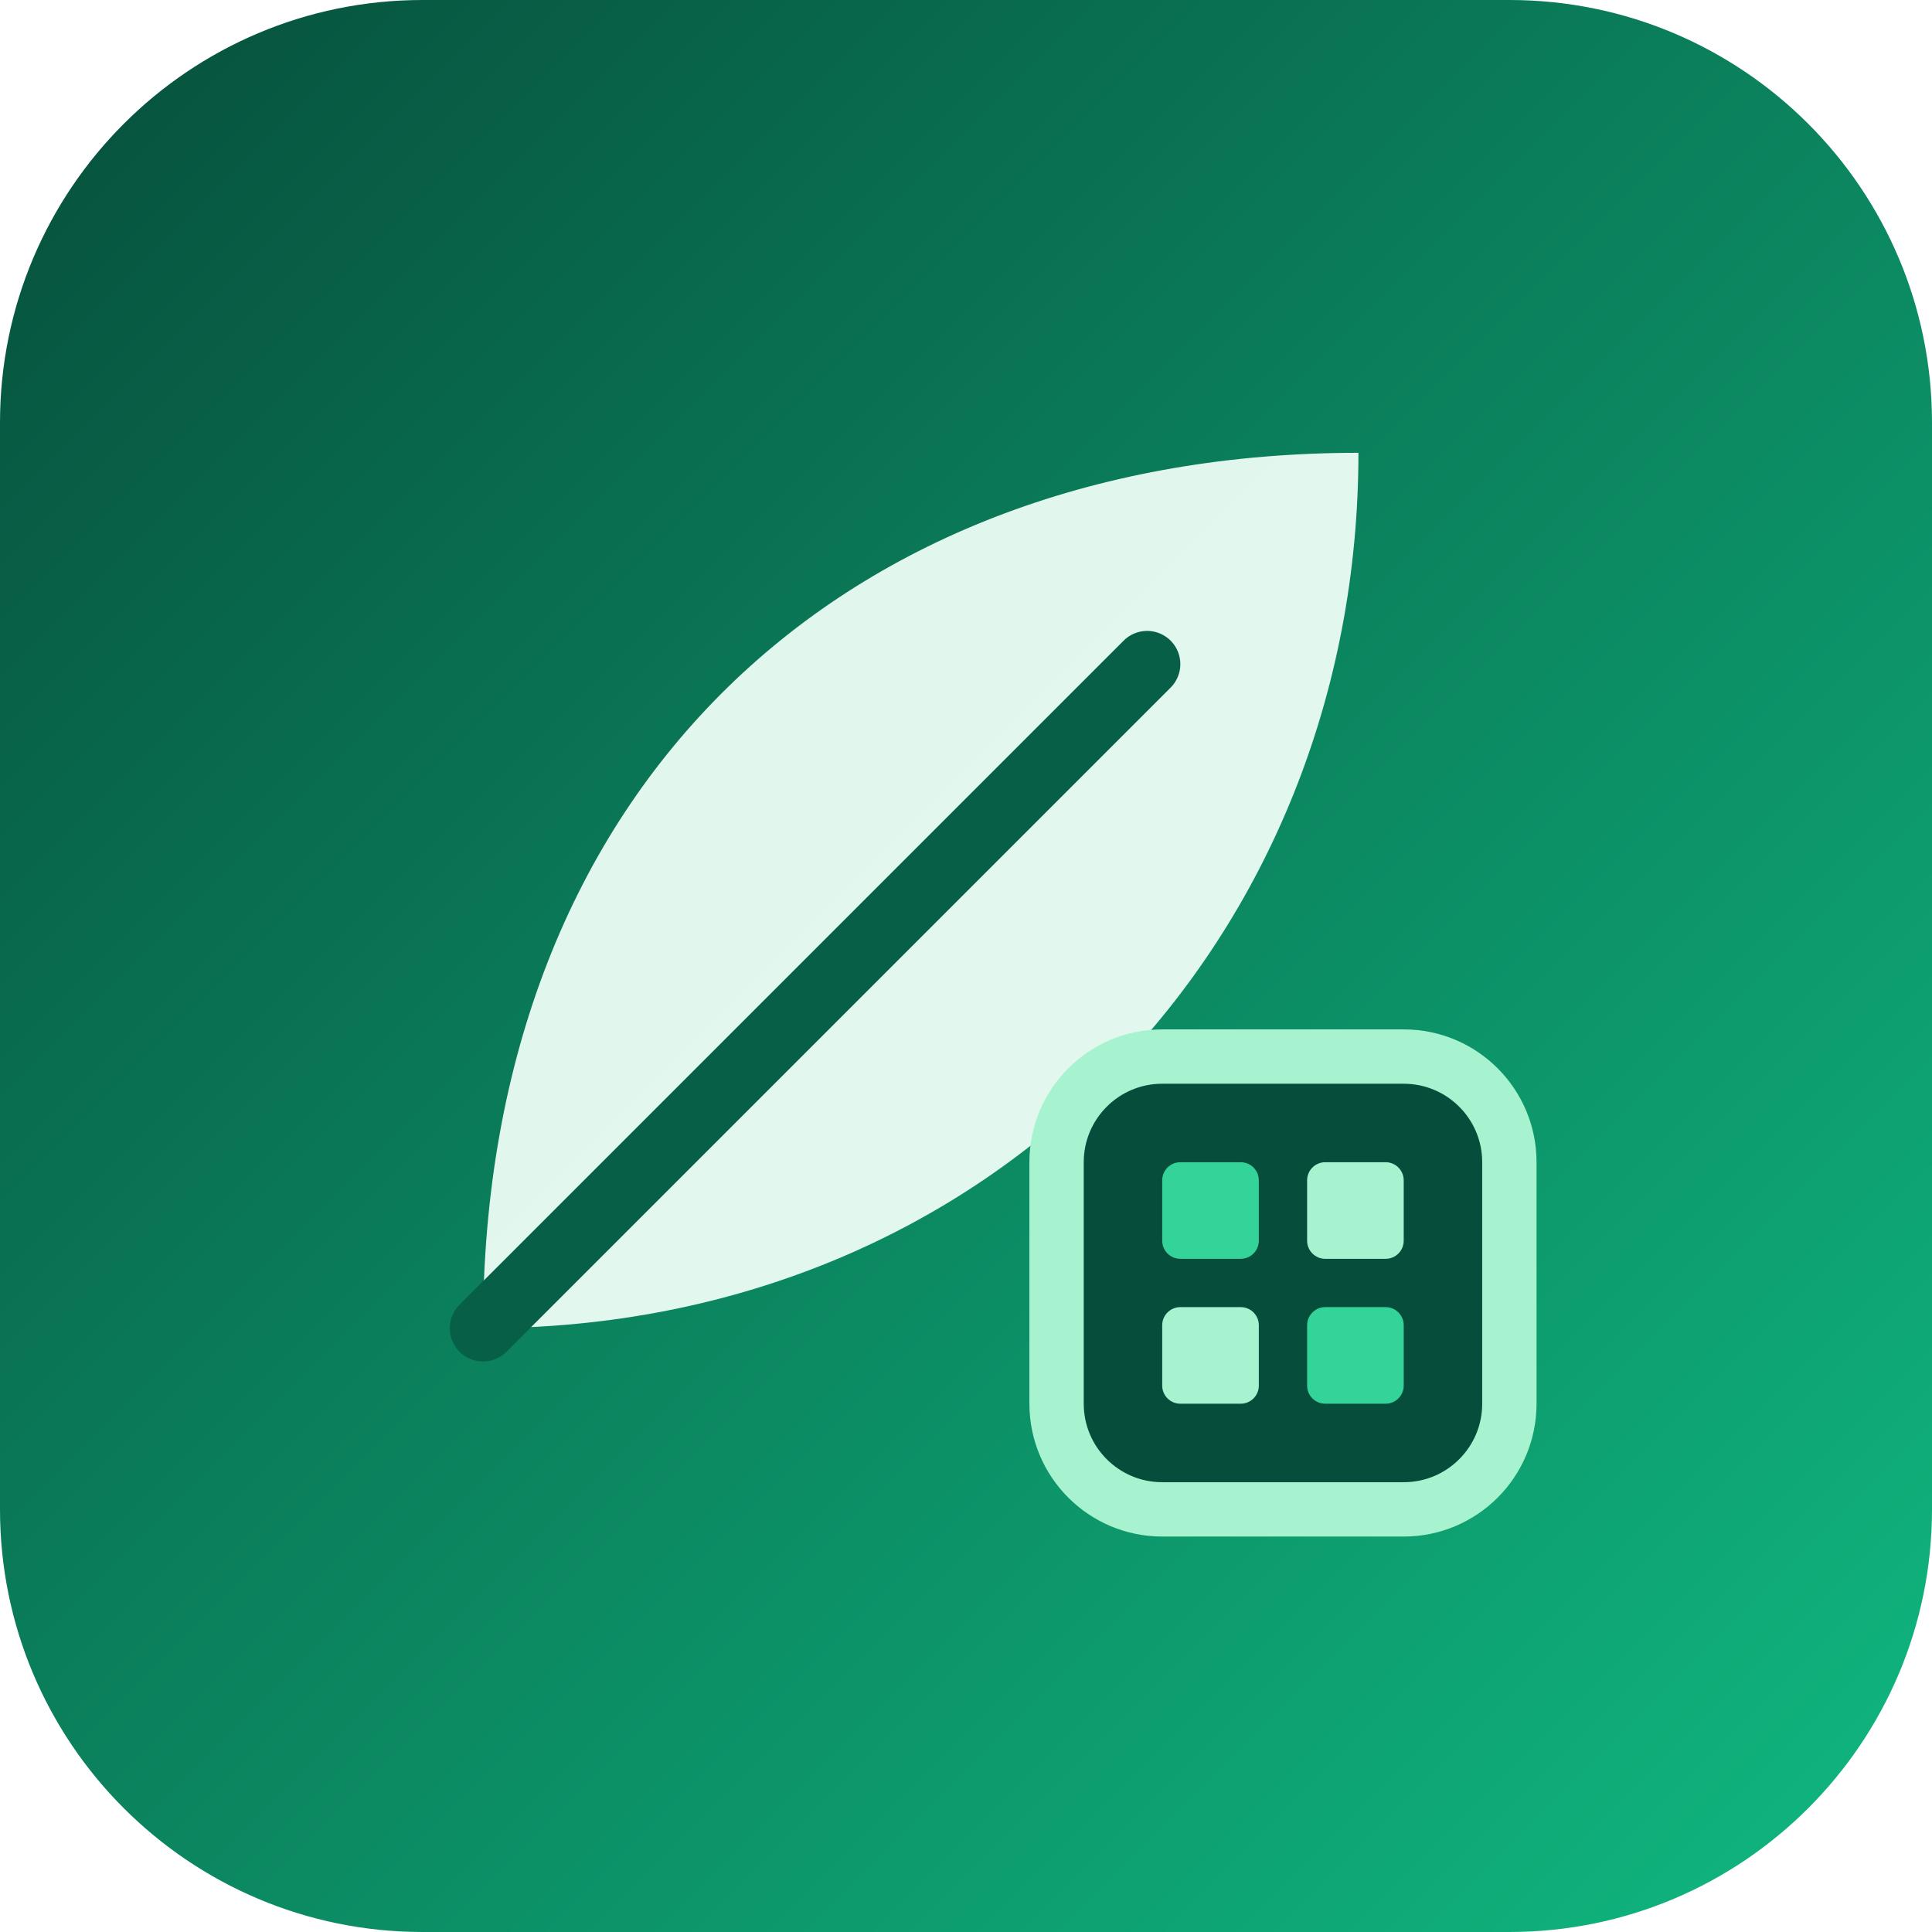
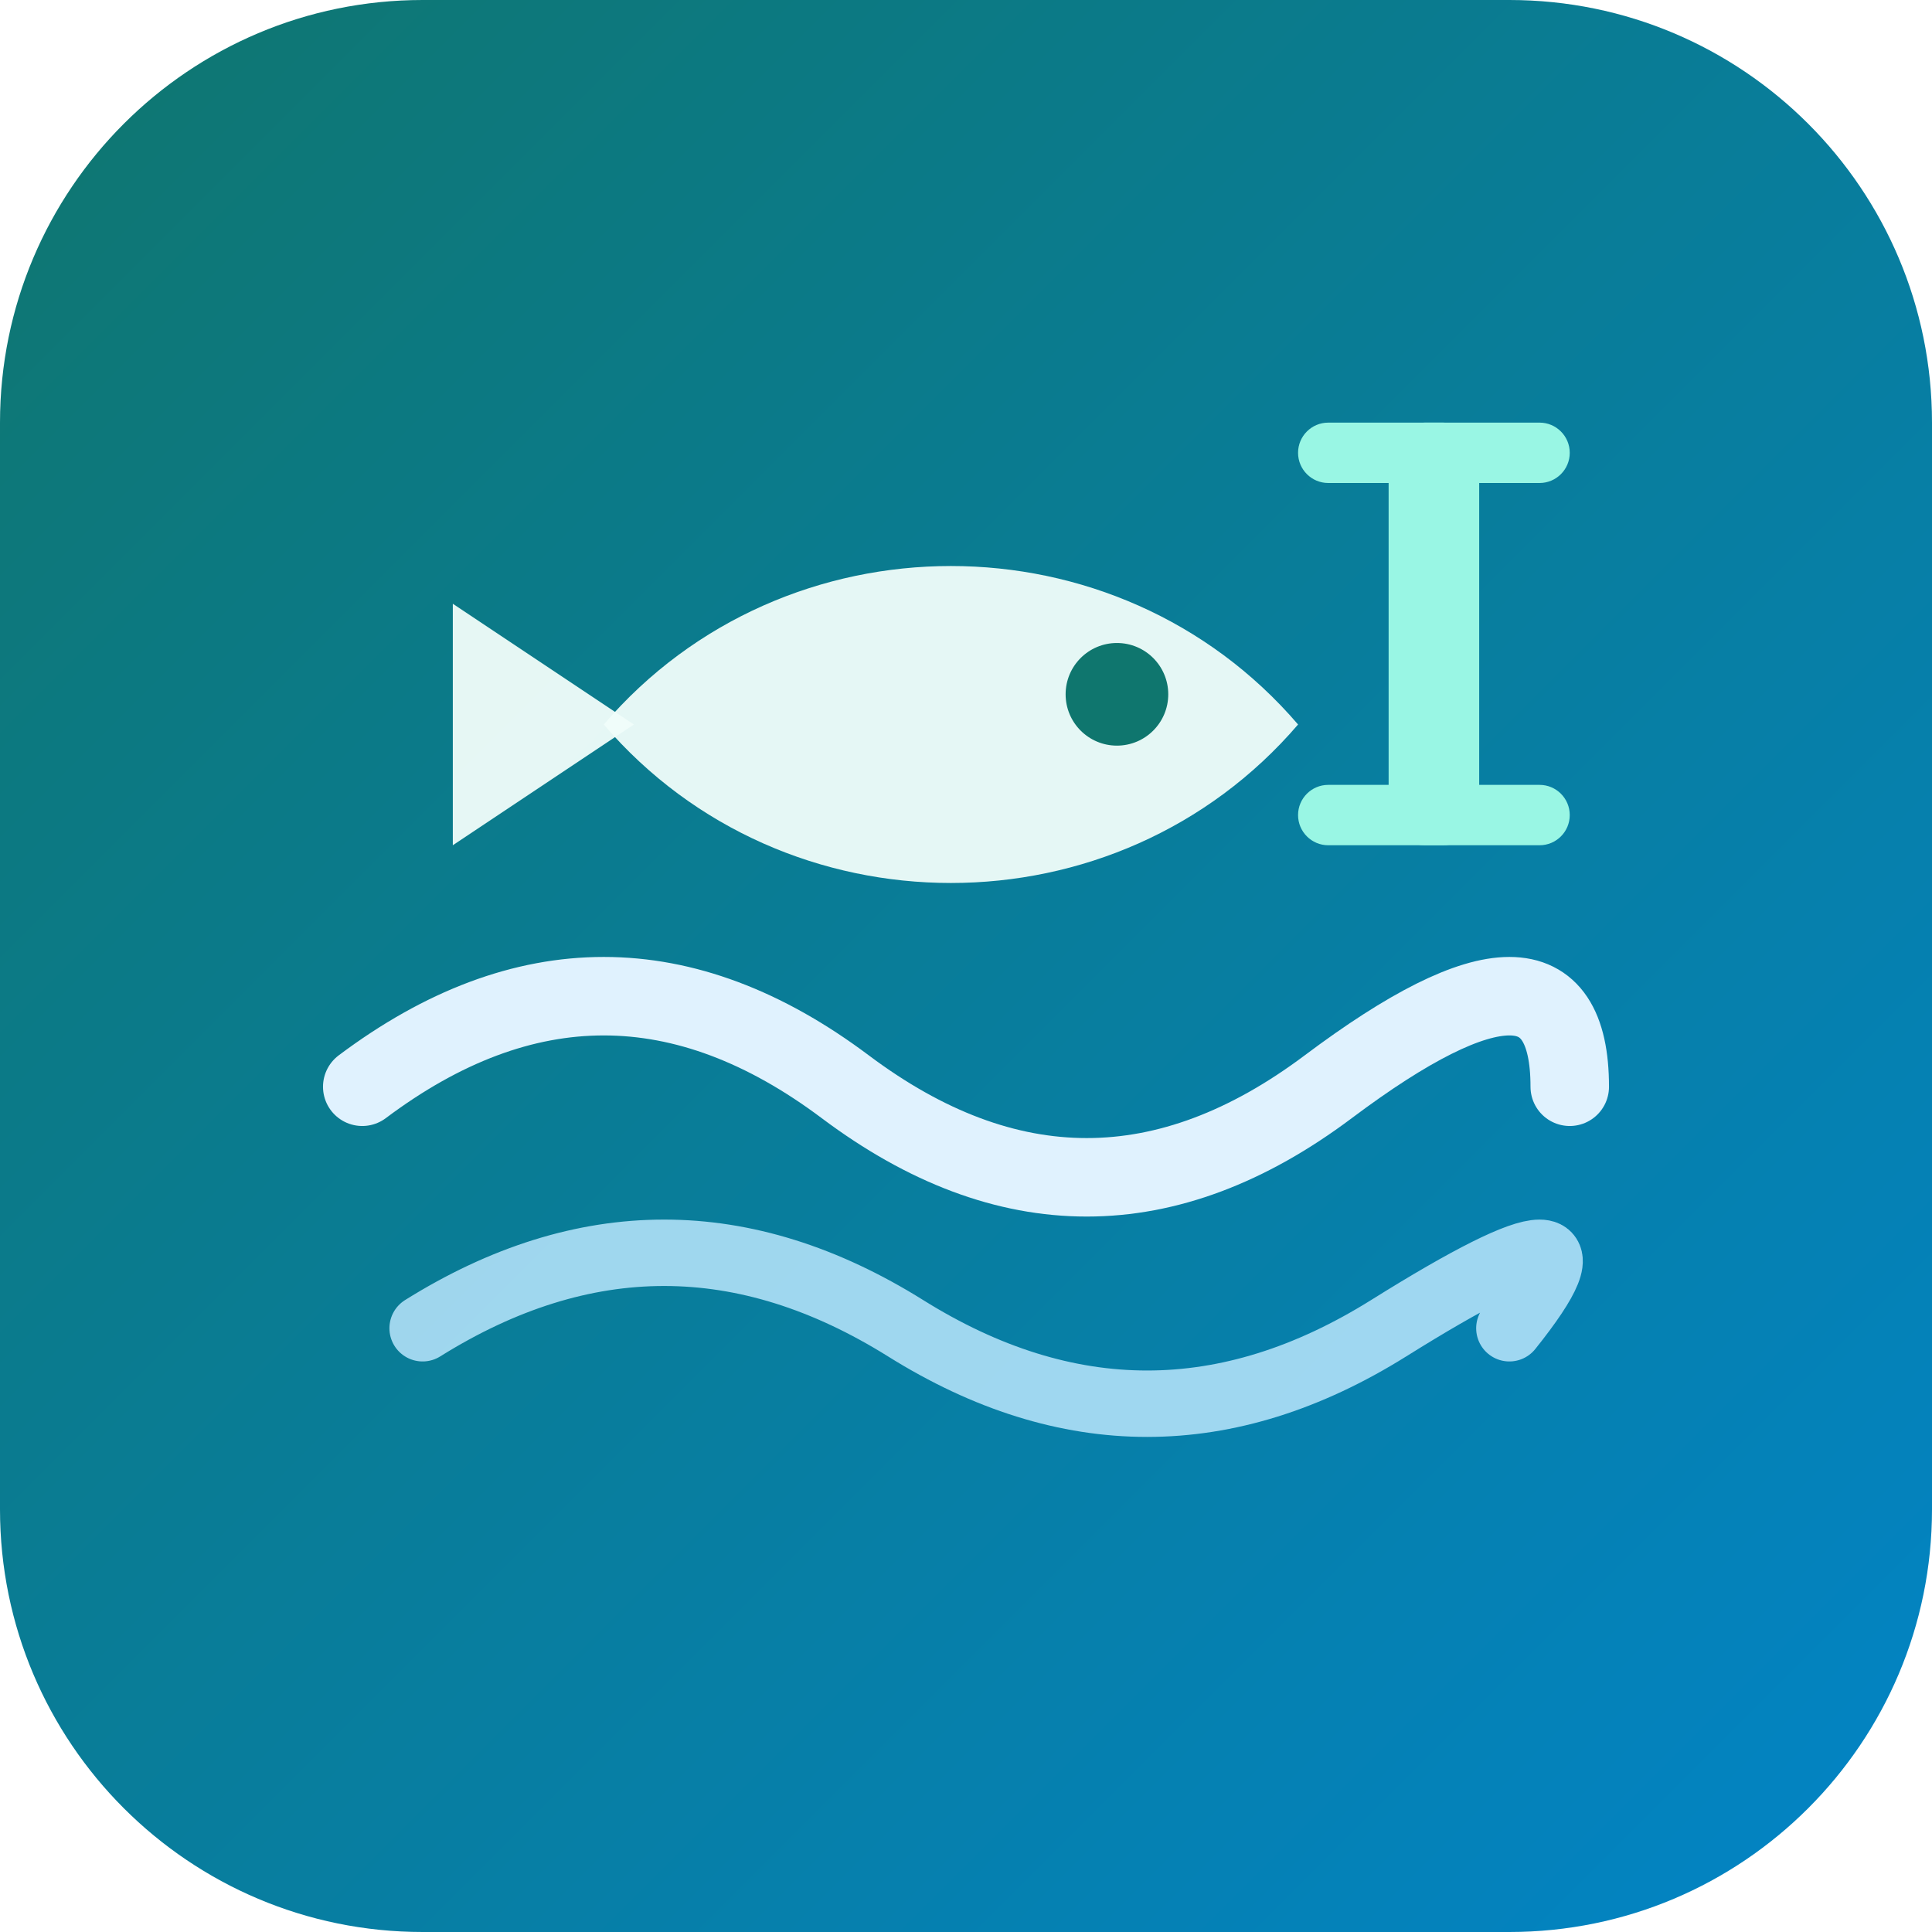
<svg xmlns="http://www.w3.org/2000/svg" viewBox="0 0 64 64" width="64" height="64">
  <defs>
-     <linearGradient id="teaTraceGrad" x1="0%" y1="0%" x2="100%" y2="100%">
-       <stop offset="0%" stop-color="#064e3b" />
-       <stop offset="100%" stop-color="#10b981" />
+     <linearGradient id="aquaGrad" x1="0%" y1="0%" x2="100%" y2="100%">
+       <stop offset="0%" stop-color="#0f766e" />
+       <stop offset="100%" stop-color="#0284c7" />
    </linearGradient>
  </defs>
-   <rect width="64" height="64" rx="14" fill="url(#teaTraceGrad)" />
-   <path d="M16 44 C16 26, 28 15, 45 15 C45 31, 33 44, 16 44 Z" fill="#ecfdf5" opacity="0.95" />
-   <path d="M16 44 L38 22" stroke="#065f46" stroke-width="2.2" stroke-linecap="round" />
-   <rect x="35" y="35" width="15" height="15" rx="3.5" fill="#064e3b" stroke="#a7f3d0" stroke-width="1.8" />
-   <rect x="38.5" y="38.5" width="3.2" height="3.2" rx="0.6" fill="#34d399" />
-   <rect x="43.3" y="38.5" width="3.2" height="3.2" rx="0.6" fill="#a7f3d0" />
-   <rect x="38.5" y="43.3" width="3.2" height="3.2" rx="0.6" fill="#a7f3d0" />
-   <rect x="43.3" y="43.3" width="3.2" height="3.2" rx="0.6" fill="#34d399" />
+   <rect width="64" height="64" rx="14" fill="url(#aquaGrad)" />
+   <path d="M12 36 Q20 30 28 36 T44 36 T52 36" fill="none" stroke="#e0f2fe" stroke-width="2.6" stroke-linecap="round" />
+   <path d="M14 44 Q22 39 30 44 T46 44 T50 44" fill="none" stroke="#bae6fd" stroke-width="2.2" stroke-linecap="round" opacity="0.85" />
+   <path d="M20 24 C26 17, 37 17, 43 24 C37 31, 26 31, 20 24 Z" fill="#f0fdfa" opacity="0.95" />
+   <polygon points="15,20 21,24 15,28" fill="#f0fdfa" opacity="0.95" />
+   <circle cx="37" cy="23" r="1.7" fill="#0f766e" />
+   <rect x="46" y="14" width="3" height="14" rx="1.2" fill="#99f6e4" />
+   <rect x="43" y="14" width="9" height="2" rx="1" fill="#99f6e4" />
+   <rect x="43" y="26" width="9" height="2" rx="1" fill="#99f6e4" />
</svg>
